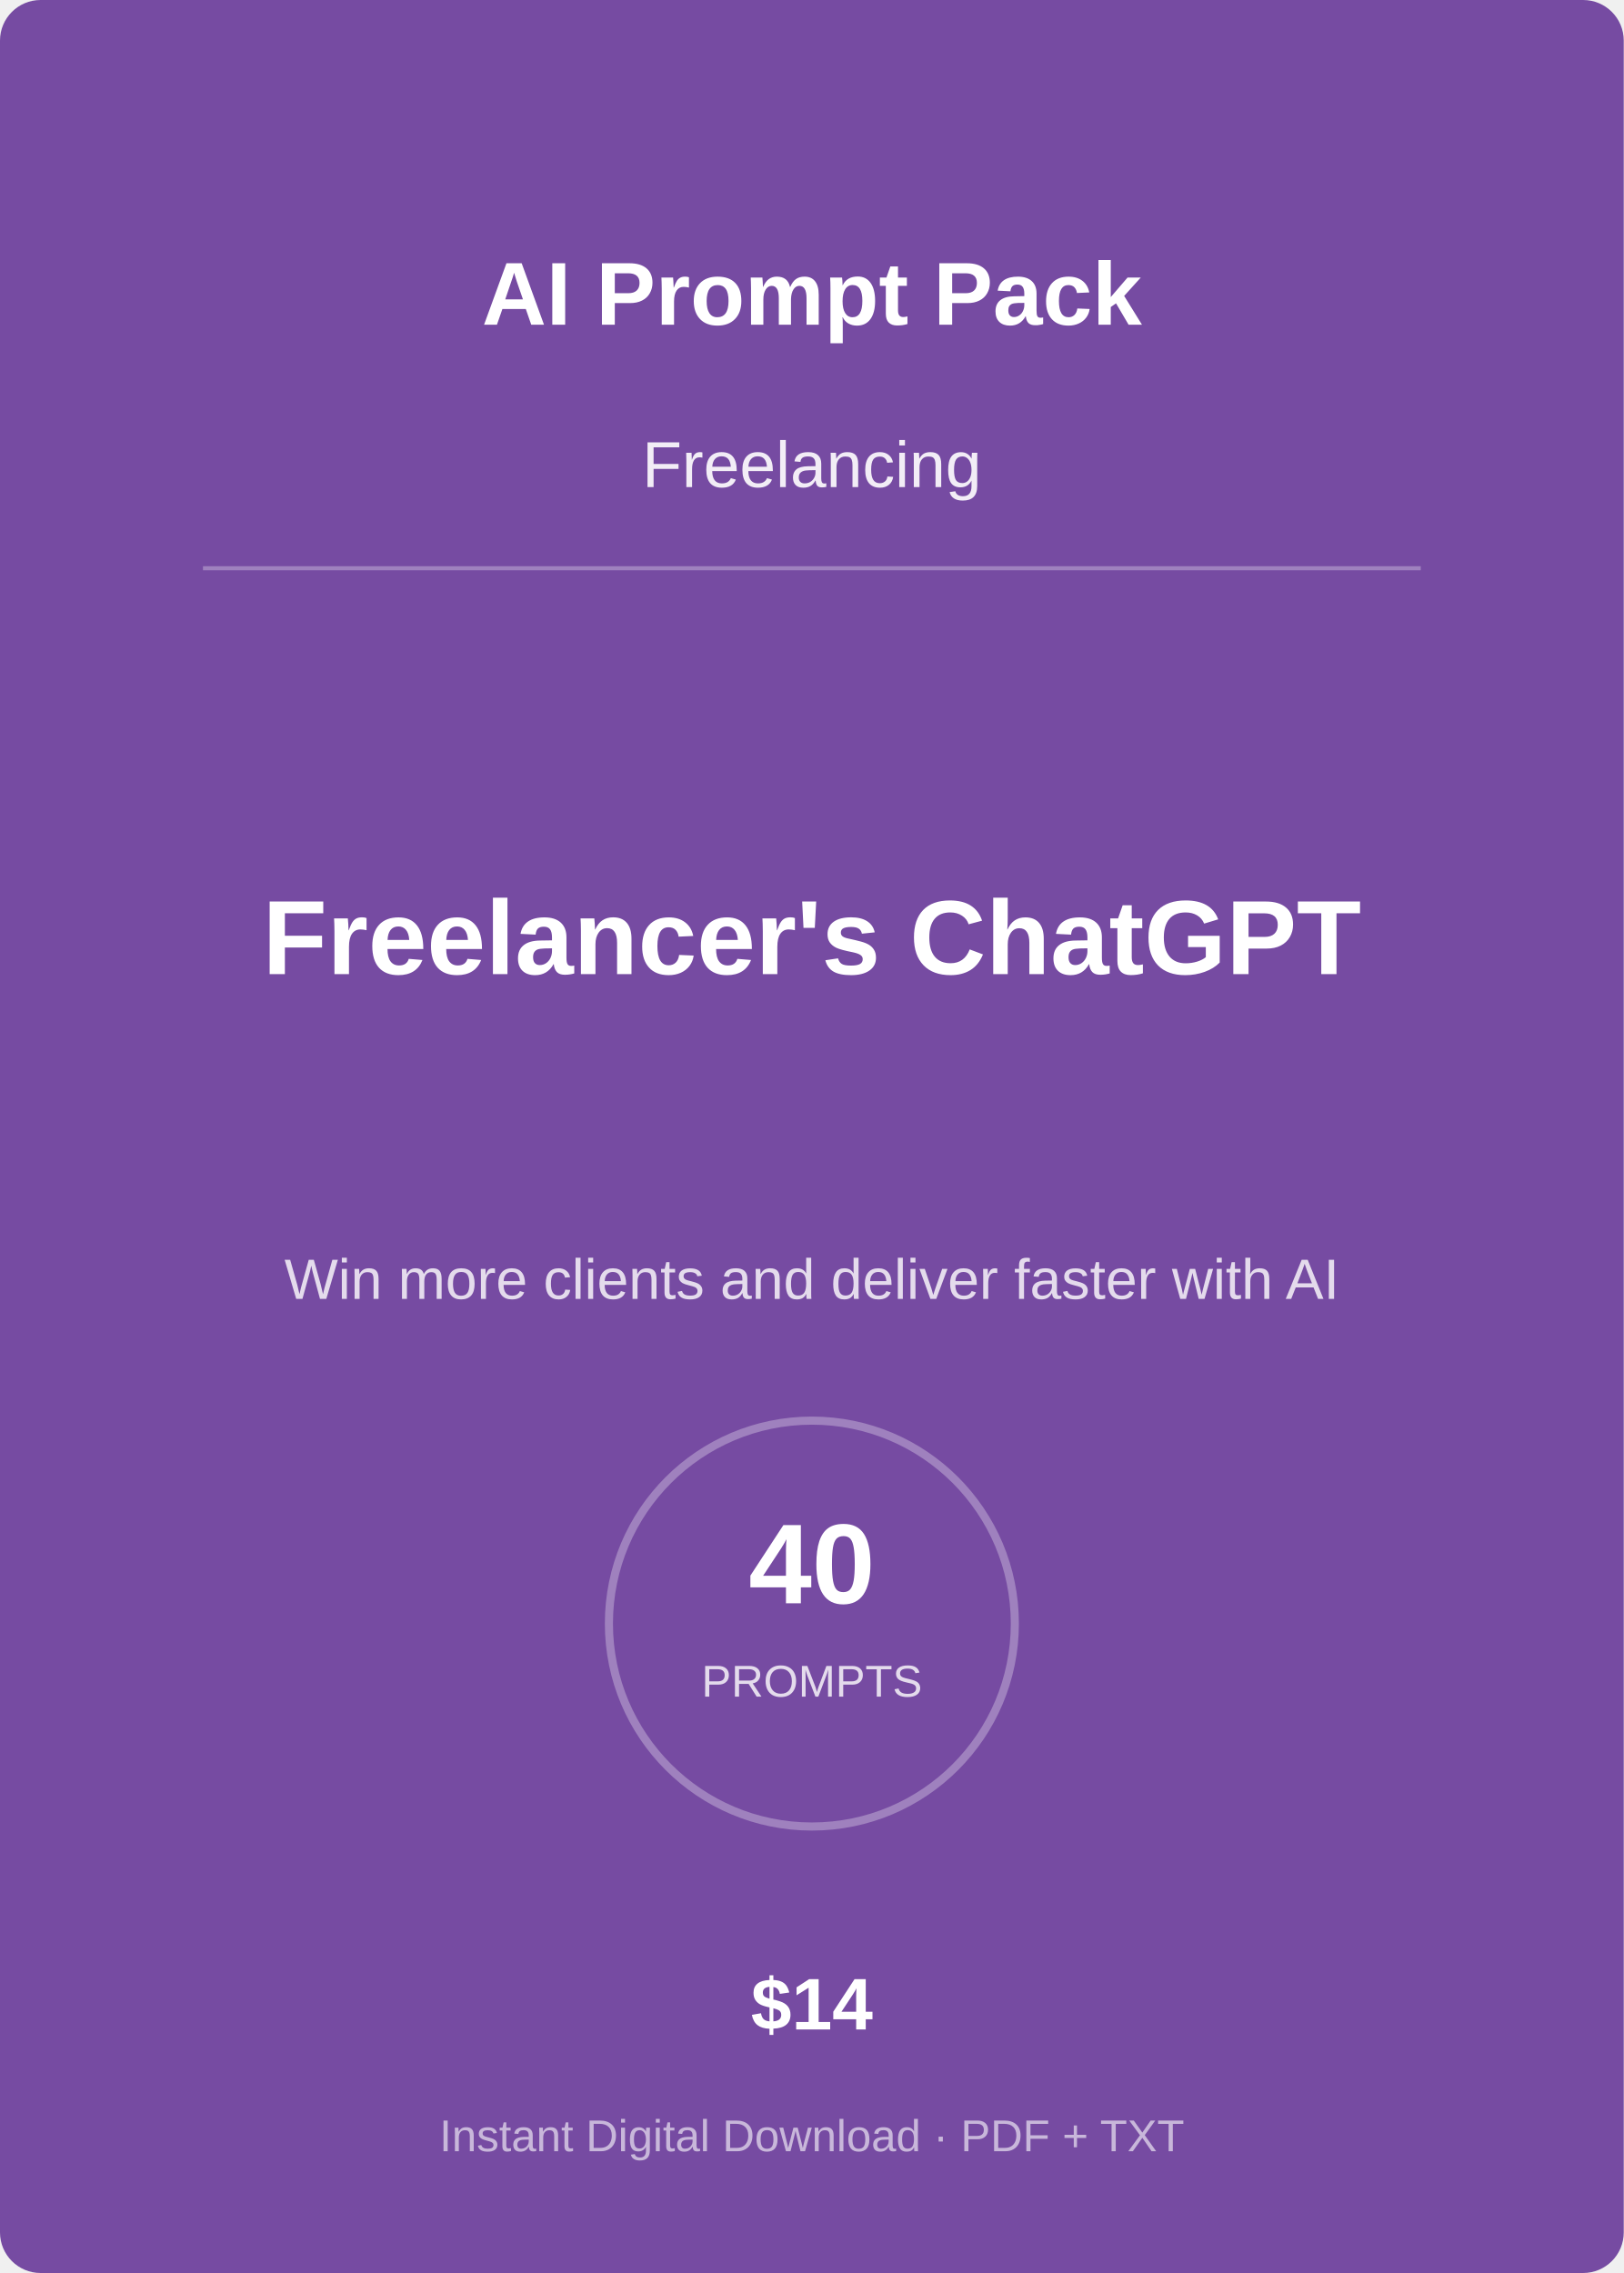
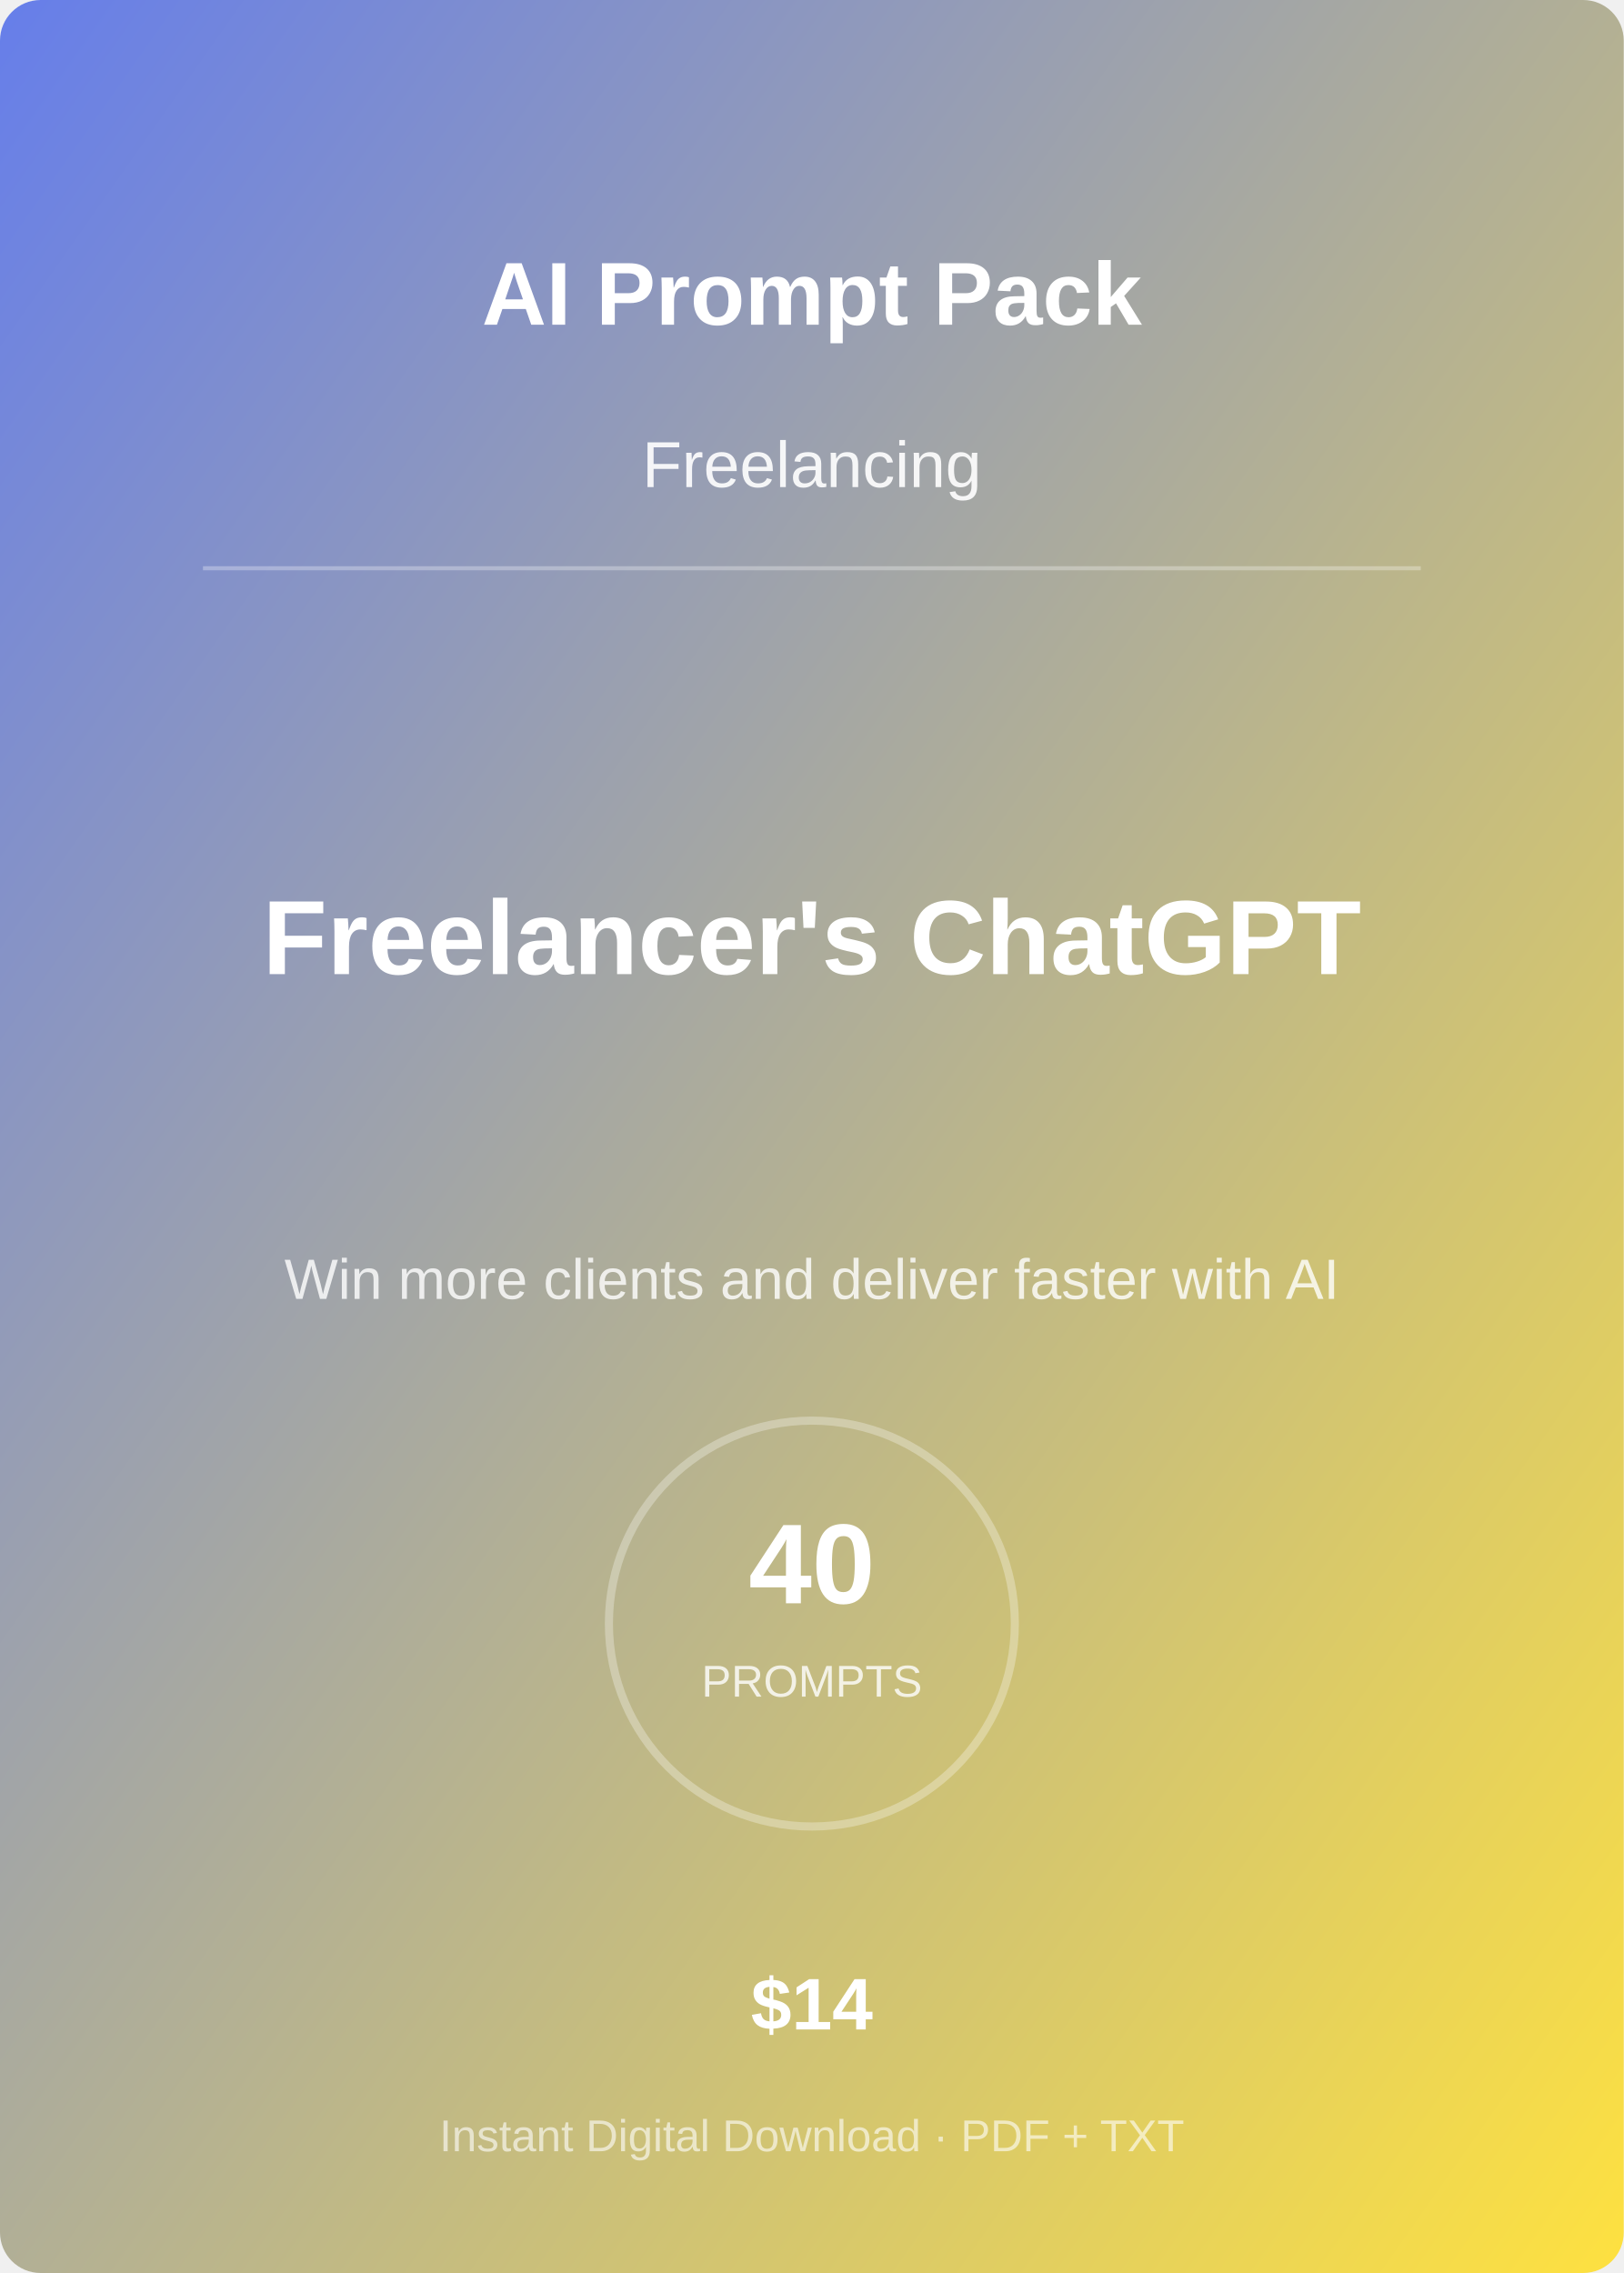
<svg xmlns="http://www.w3.org/2000/svg" viewBox="0 0 400 560">
  <defs>
    <linearGradient id="bg" x1="0%" y1="0%" x2="100%" y2="100%">
-       <stop offset="0%" style="stop-color:#764ba2" />
-       <stop offset="100%" style="stop-color:#764ba2" />
+       <stop offset="0%" style="stop-color:#667eea" />
+       <stop offset="100%" style="stop-color:#fee140" />
    </linearGradient>
  </defs>
  <rect width="400" height="560" fill="url(#bg)" rx="10" />
  <text x="200" y="80" text-anchor="middle" font-family="Arial,sans-serif" font-size="22" font-weight="bold" fill="#fff">AI Prompt Pack</text>
  <text x="200" y="120" text-anchor="middle" font-family="Arial,sans-serif" font-size="16" fill="#fff" opacity="0.9">Freelancing</text>
  <line x1="50" y1="140" x2="350" y2="140" stroke="#fff" stroke-width="1" opacity="0.3" />
  <text x="200" y="240" text-anchor="middle" font-family="Arial,sans-serif" font-size="26" font-weight="bold" fill="#fff">Freelancer's ChatGPT</text>
  <text x="200" y="320" text-anchor="middle" font-family="Arial,sans-serif" font-size="14" fill="#fff" opacity="0.8">Win more clients and deliver faster with AI</text>
  <circle cx="200" cy="400" r="50" fill="none" stroke="#fff" stroke-width="2" opacity="0.3" />
  <text x="200" y="395" text-anchor="middle" font-family="Arial,sans-serif" font-size="28" font-weight="bold" fill="#fff">40</text>
  <text x="200" y="418" text-anchor="middle" font-family="Arial,sans-serif" font-size="11" fill="#fff" opacity="0.8">PROMPTS</text>
  <text x="200" y="500" text-anchor="middle" font-family="Arial,sans-serif" font-size="18" font-weight="bold" fill="#fff">$14</text>
  <text x="200" y="530" text-anchor="middle" font-family="Arial,sans-serif" font-size="11" fill="#fff" opacity="0.6">Instant Digital Download · PDF + TXT</text>
</svg>
